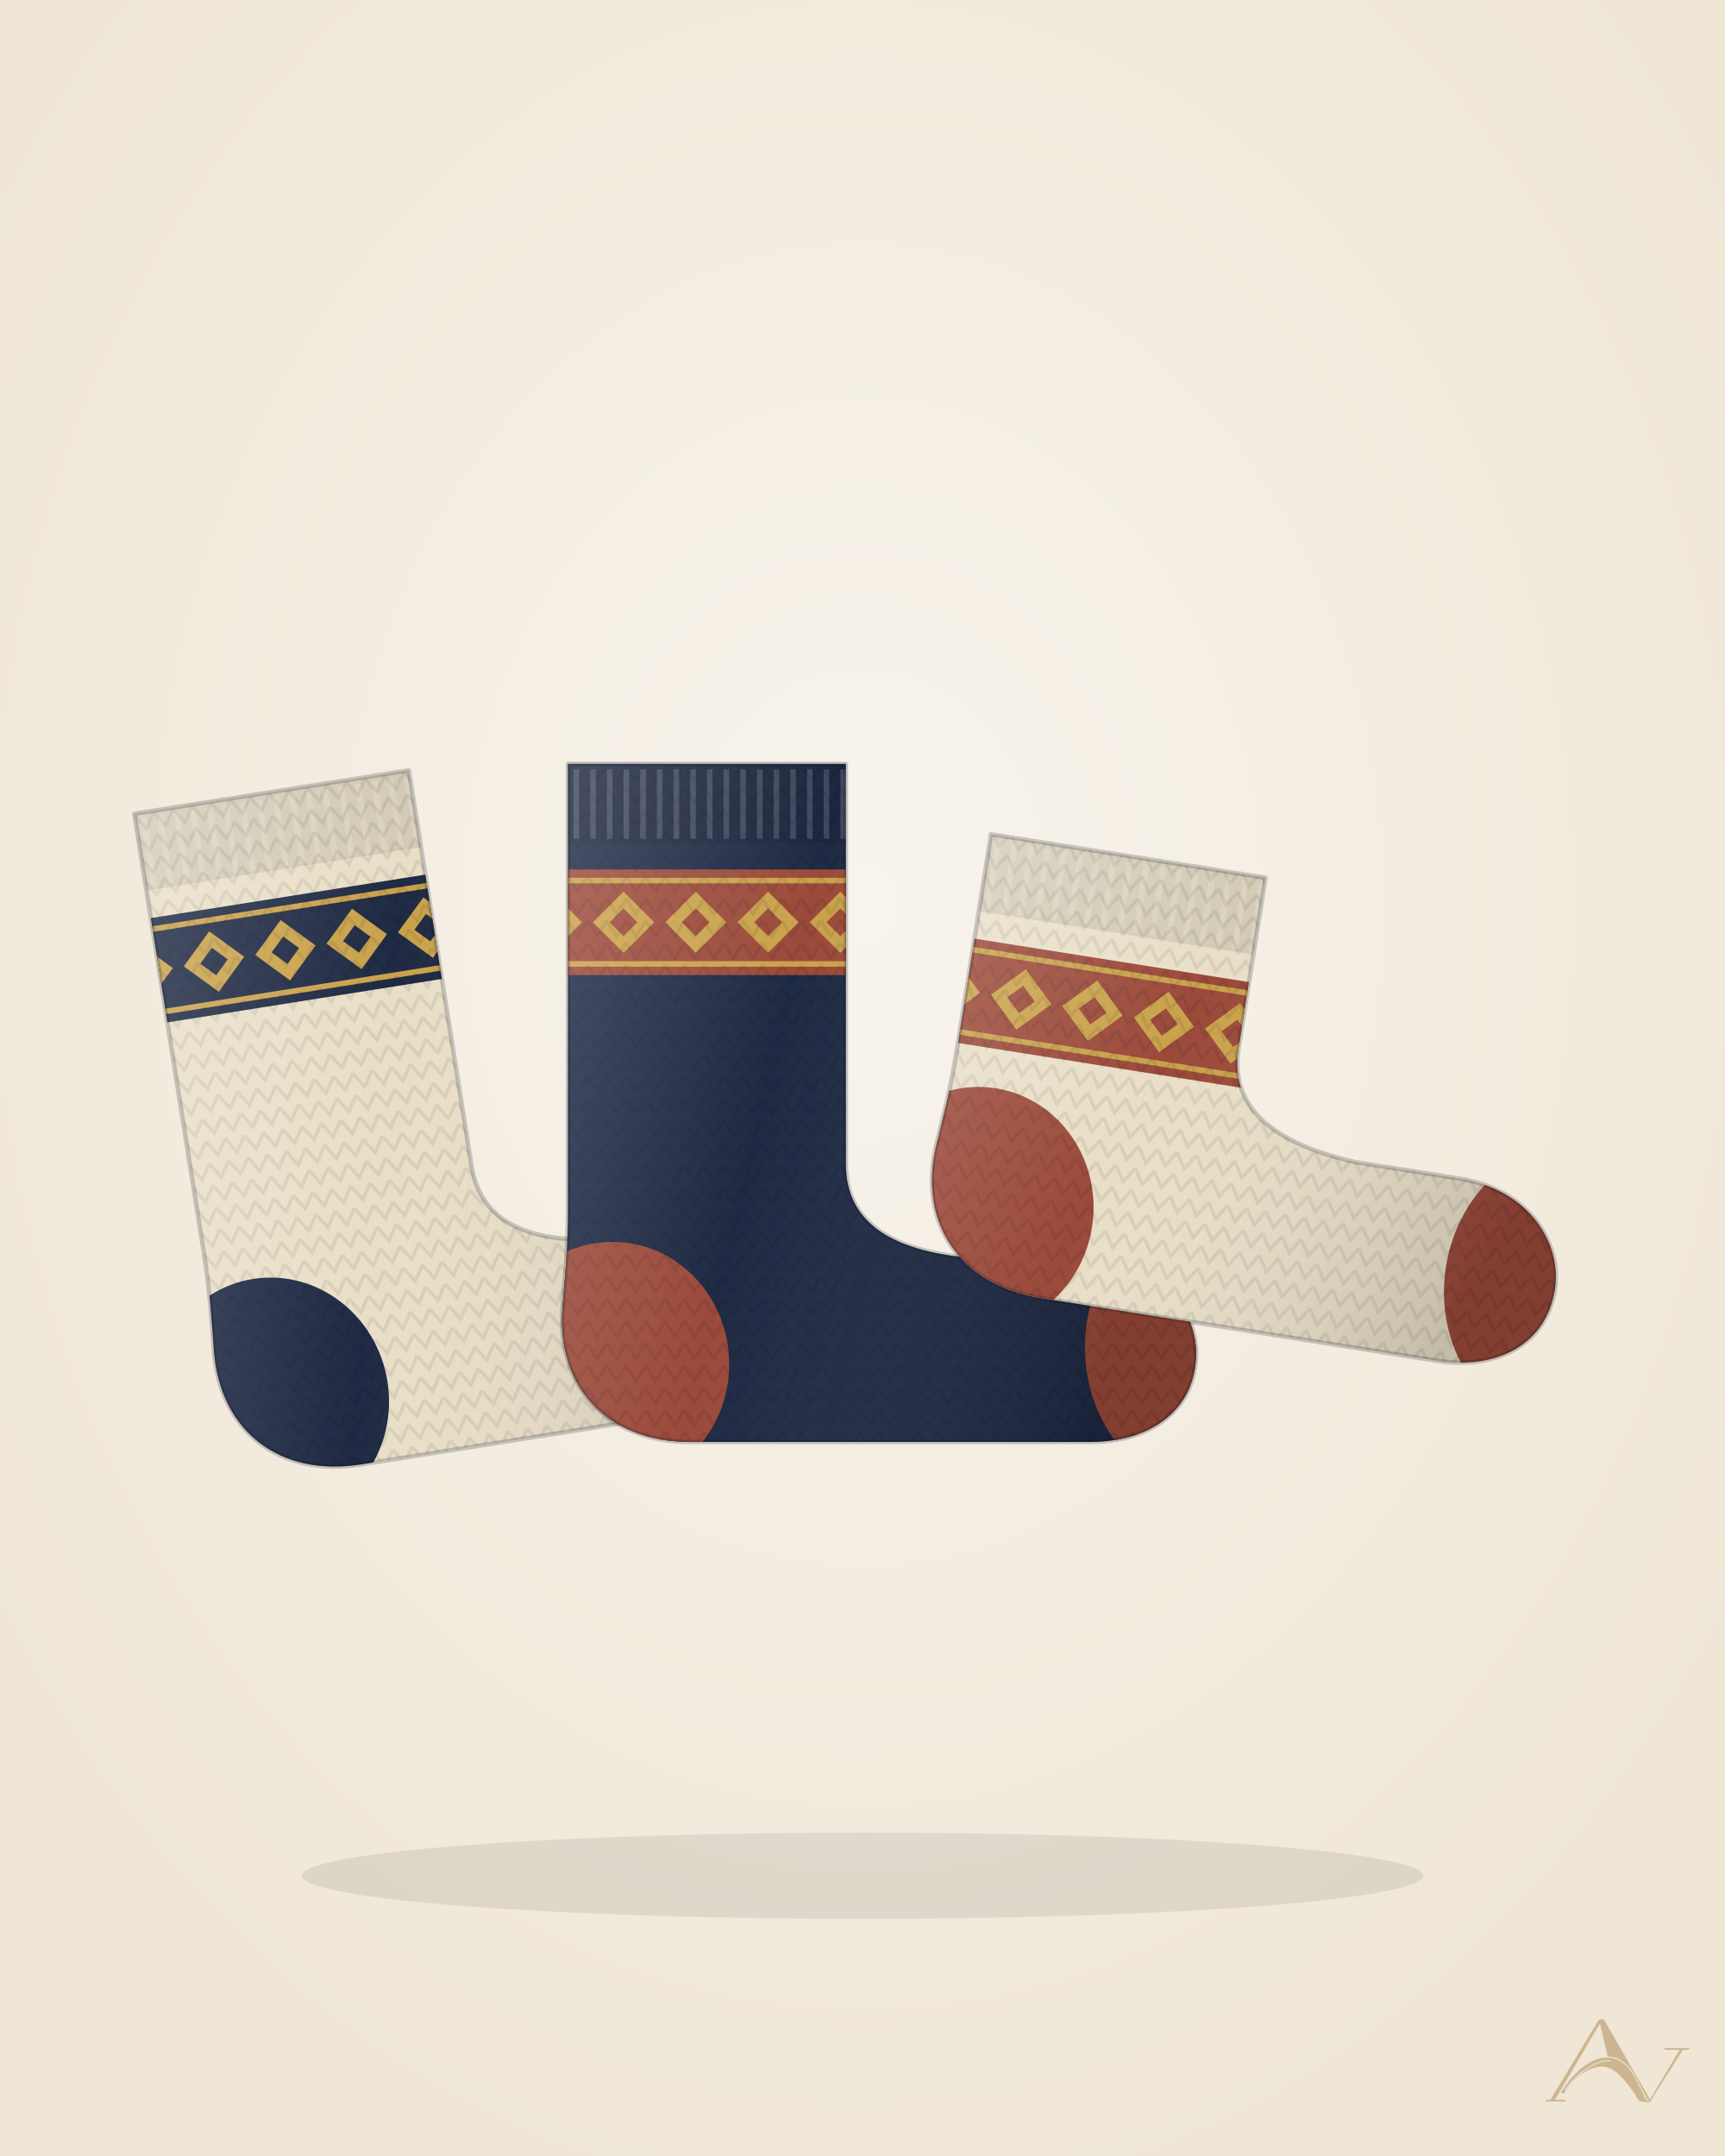
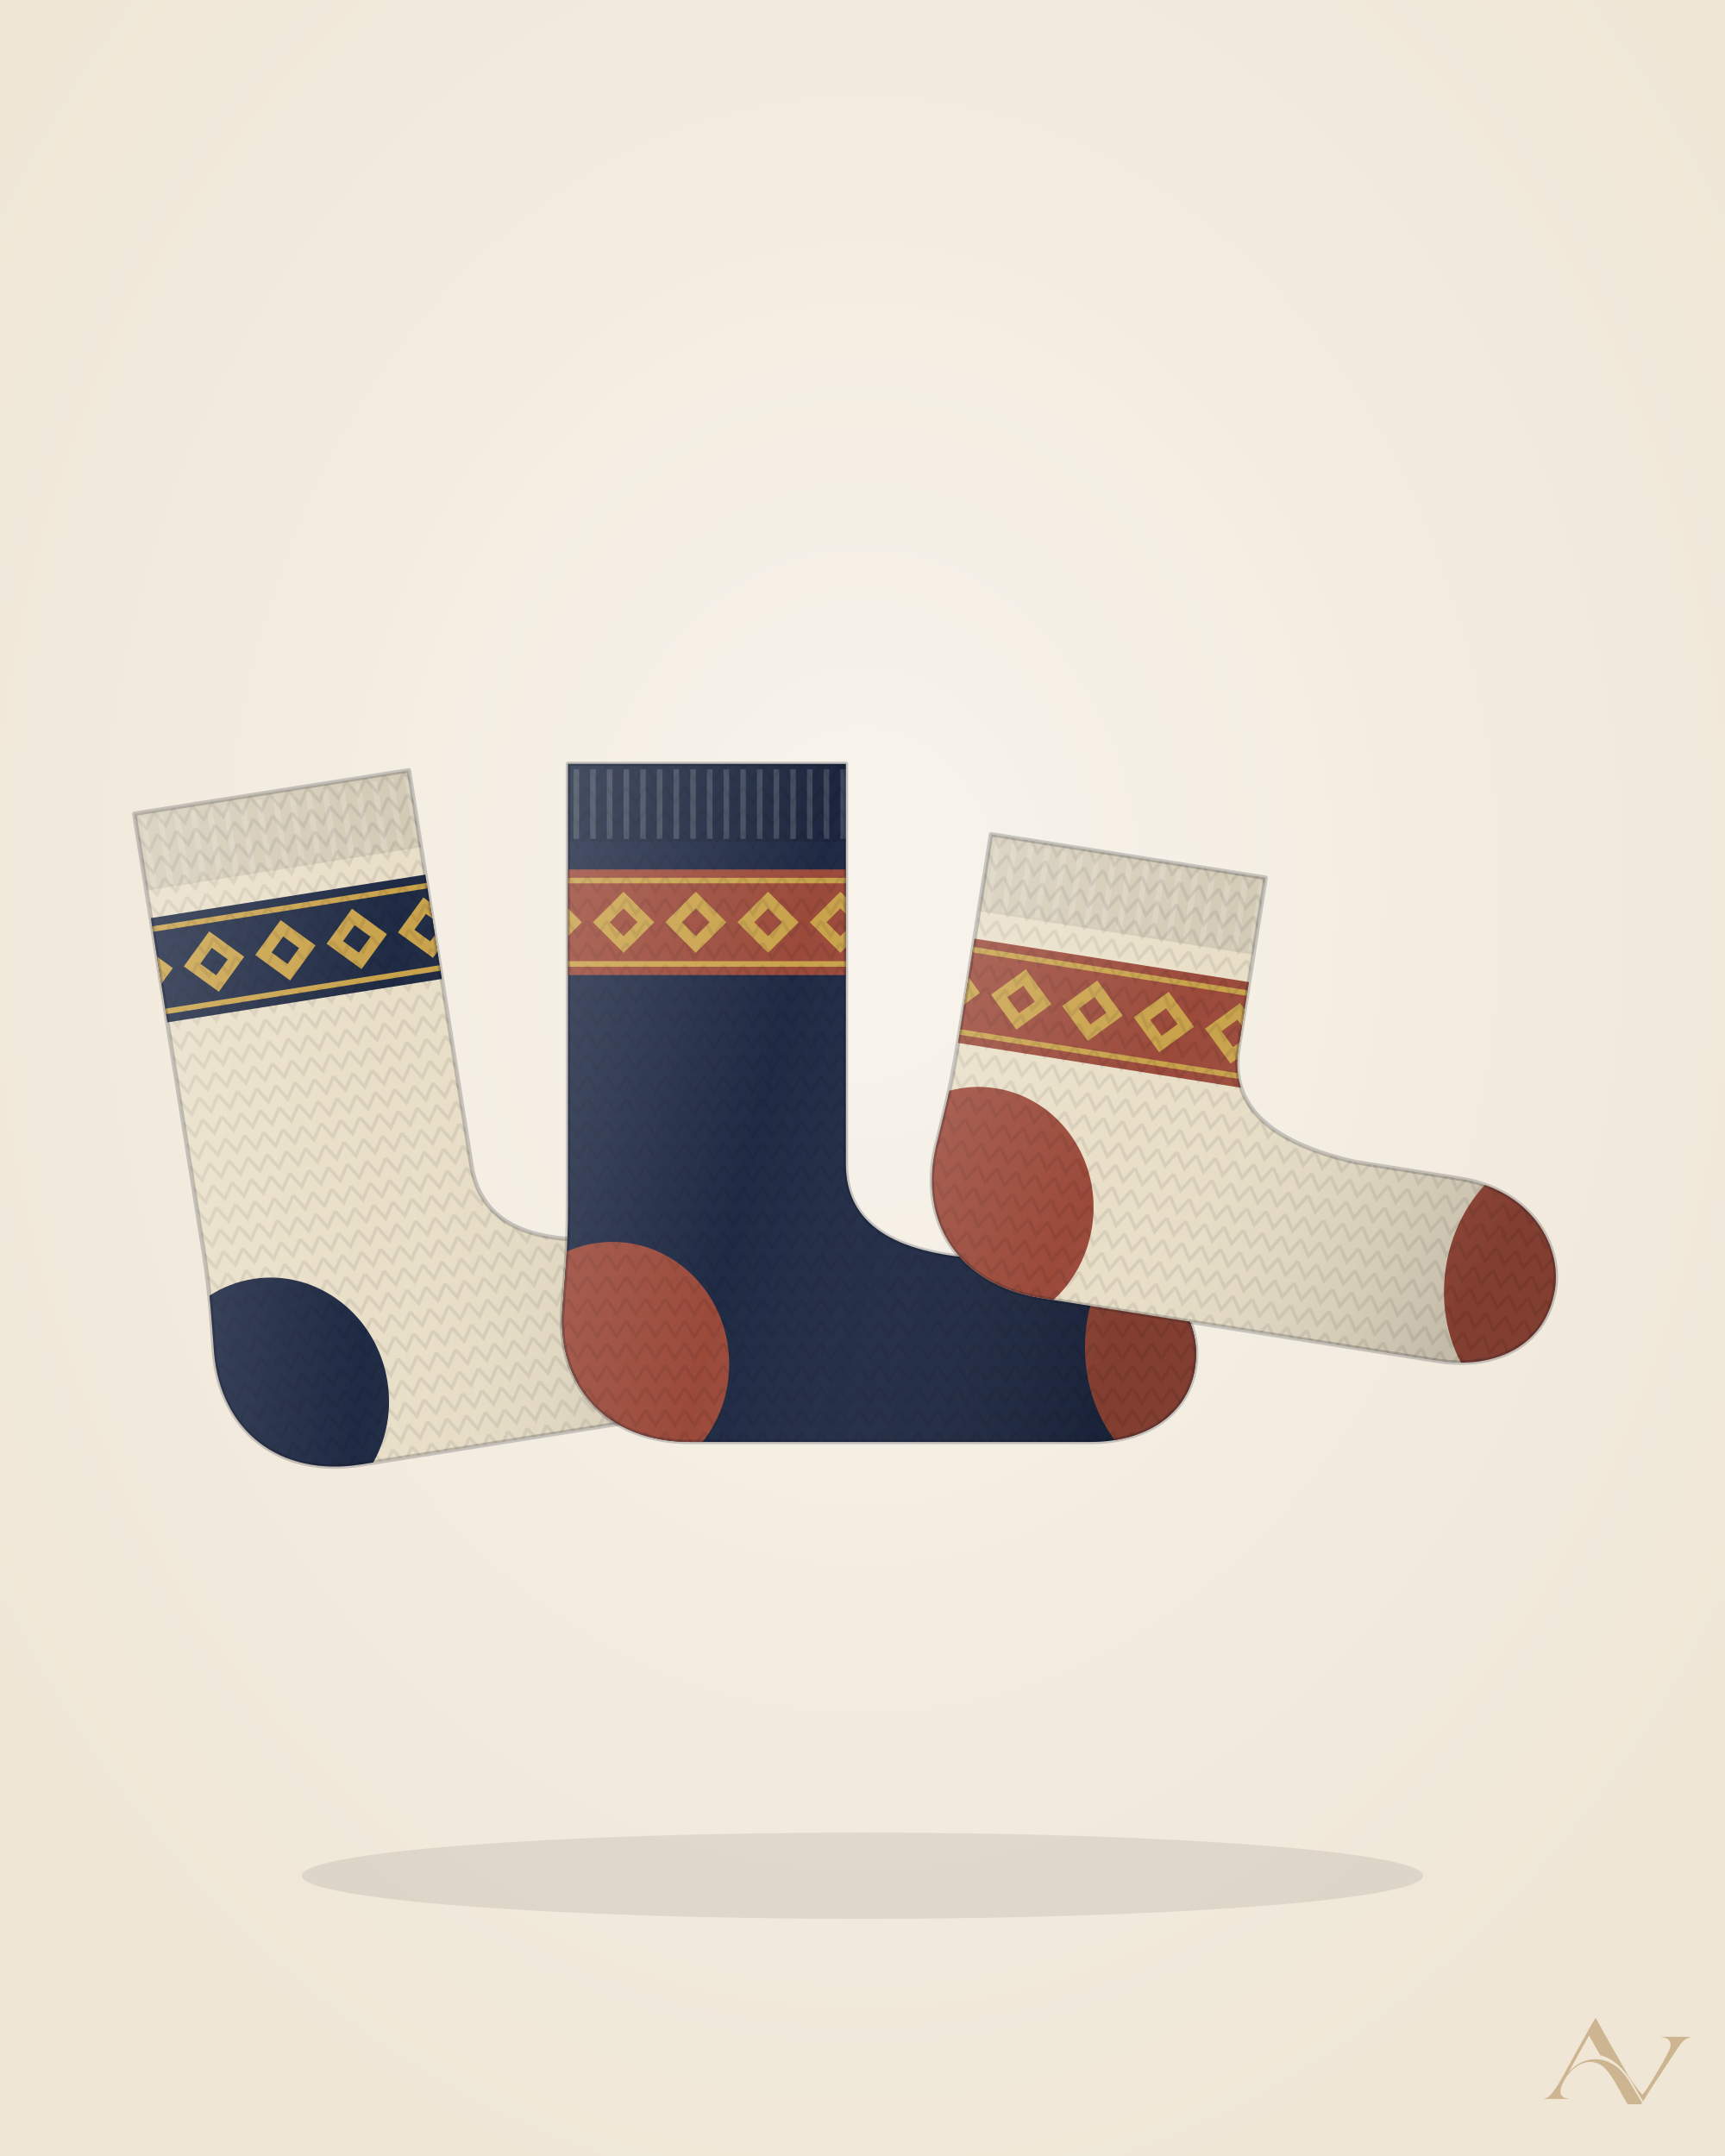
<svg xmlns="http://www.w3.org/2000/svg" viewBox="0 0 800 1000" role="img">
  <defs>
    <radialGradient id="light" cx=".5" cy=".42" r=".62">
      <stop offset="0" stop-color="#fff" stop-opacity=".55" />
      <stop offset="1" stop-color="#fff" stop-opacity="0" />
    </radialGradient>
  </defs>
  <rect width="800" height="1000" fill="#efe6d6" />
  <rect width="800" height="1000" fill="url(#light)" />
  <ellipse cx="400" cy="870" rx="260" ry="20" fill="#000" fill-opacity=".08" />
  <g transform="rotate(-9 220 500) translate(83.4 282.1) scale(1.289062 1.289062)">
    <defs>
      <clipPath id="c-nooruz-box-f0">
        <path d="M0 56H100V200C100 222 118 232 148 234H186C212 234 226 252 226 268C226 288 210 300 188 300H44C14 300 -4 280 -2 252C-1 240 0 230 0 216Z" />
      </clipPath>
      <pattern id="k-nooruz-box-f0" width="7" height="8" patternUnits="userSpaceOnUse">
        <path d="M0 0.5L3.5 6L7 0.5" fill="none" stroke="#000" stroke-opacity=".075" stroke-width="1.2" />
      </pattern>
      <linearGradient id="g-nooruz-box-f0" x1="0" x2="1" y1="0" y2="0.25">
        <stop offset="0" stop-color="#fff" stop-opacity=".2" />
        <stop offset=".42" stop-color="#fff" stop-opacity="0" />
        <stop offset="1" stop-color="#000" stop-opacity=".16" />
      </linearGradient>
    </defs>
    <path d="M0 56H100V200C100 222 118 232 148 234H186C212 234 226 252 226 268C226 288 210 300 188 300H44C14 300 -4 280 -2 252C-1 240 0 230 0 216Z" fill="#e9dfc8" />
    <g clip-path="url(#c-nooruz-box-f0)">
      <rect x="-10" y="94" width="250" height="38" fill="#1f2a44" />
      <path d="M-10 98H240M-10 128H240" stroke="#c9a24b" stroke-width="2" />
      <path d="M-6 102L5 113L-6 124L-17 113Z" fill="#c9a24b" />
      <path d="M-6 108L-1 113L-6 118L-11 113Z" fill="#1f2a44" />
      <path d="M20 102L31 113L20 124L9 113Z" fill="#c9a24b" />
      <path d="M20 108L25 113L20 118L15 113Z" fill="#1f2a44" />
      <path d="M46 102L57 113L46 124L35 113Z" fill="#c9a24b" />
      <path d="M46 108L51 113L46 118L41 113Z" fill="#1f2a44" />
      <path d="M72 102L83 113L72 124L61 113Z" fill="#c9a24b" />
      <path d="M72 108L77 113L72 118L67 113Z" fill="#1f2a44" />
      <path d="M98 102L109 113L98 124L87 113Z" fill="#c9a24b" />
      <path d="M98 108L103 113L98 118L93 113Z" fill="#1f2a44" />
      <path d="M124 102L135 113L124 124L113 113Z" fill="#c9a24b" />
      <path d="M124 108L129 113L124 118L119 113Z" fill="#1f2a44" />
      <path d="M150 102L161 113L150 124L139 113Z" fill="#c9a24b" />
      <path d="M150 108L155 113L150 118L145 113Z" fill="#1f2a44" />
      <path d="M176 102L187 113L176 124L165 113Z" fill="#c9a24b" />
      <path d="M176 108L181 113L176 118L171 113Z" fill="#1f2a44" />
      <path d="M202 102L213 113L202 124L191 113Z" fill="#c9a24b" />
      <path d="M202 108L207 113L202 118L197 113Z" fill="#1f2a44" />
      <path d="M228 102L239 113L228 124L217 113Z" fill="#c9a24b" />
      <path d="M228 108L233 113L228 118L223 113Z" fill="#1f2a44" />
      <rect x="-10" y="56" width="120" height="28" fill="#000" fill-opacity=".09" />
      <path d="M3 58V83" stroke="#fff" stroke-opacity=".16" stroke-width="2" />
      <path d="M9 58V83" stroke="#fff" stroke-opacity=".16" stroke-width="2" />
      <path d="M15 58V83" stroke="#fff" stroke-opacity=".16" stroke-width="2" />
      <path d="M21 58V83" stroke="#fff" stroke-opacity=".16" stroke-width="2" />
      <path d="M27 58V83" stroke="#fff" stroke-opacity=".16" stroke-width="2" />
      <path d="M33 58V83" stroke="#fff" stroke-opacity=".16" stroke-width="2" />
      <path d="M39 58V83" stroke="#fff" stroke-opacity=".16" stroke-width="2" />
      <path d="M45 58V83" stroke="#fff" stroke-opacity=".16" stroke-width="2" />
      <path d="M51 58V83" stroke="#fff" stroke-opacity=".16" stroke-width="2" />
      <path d="M57 58V83" stroke="#fff" stroke-opacity=".16" stroke-width="2" />
      <path d="M63 58V83" stroke="#fff" stroke-opacity=".16" stroke-width="2" />
      <path d="M69 58V83" stroke="#fff" stroke-opacity=".16" stroke-width="2" />
      <path d="M75 58V83" stroke="#fff" stroke-opacity=".16" stroke-width="2" />
      <path d="M81 58V83" stroke="#fff" stroke-opacity=".16" stroke-width="2" />
      <path d="M87 58V83" stroke="#fff" stroke-opacity=".16" stroke-width="2" />
      <path d="M93 58V83" stroke="#fff" stroke-opacity=".16" stroke-width="2" />
      <path d="M99 58V83" stroke="#fff" stroke-opacity=".16" stroke-width="2" />
      <ellipse cx="16" cy="272" rx="42" ry="44" fill="#1f2a44" />
      <ellipse cx="232" cy="266" rx="46" ry="52" fill="#1f2a44" />
      <rect x="-30" y="26" width="290" height="284" fill="url(#k-nooruz-box-f0)" />
      <rect x="-6" y="56" width="236" height="248" fill="url(#g-nooruz-box-f0)" />
    </g>
    <path d="M0 56H100V200C100 222 118 232 148 234H186C212 234 226 252 226 268C226 288 210 300 188 300H44C14 300 -4 280 -2 252C-1 240 0 230 0 216Z" fill="none" stroke="#0b1220" stroke-opacity=".2" stroke-width="1.6" stroke-linejoin="round" />
  </g>
  <g transform="rotate(0 400 500) translate(263.4 282.1) scale(1.289062 1.289062)">
    <defs>
      <clipPath id="c-nooruz-box-f1">
        <path d="M0 56H100V200C100 222 118 232 148 234H186C212 234 226 252 226 268C226 288 210 300 188 300H44C14 300 -4 280 -2 252C-1 240 0 230 0 216Z" />
      </clipPath>
      <pattern id="k-nooruz-box-f1" width="7" height="8" patternUnits="userSpaceOnUse">
        <path d="M0 0.5L3.5 6L7 0.5" fill="none" stroke="#000" stroke-opacity=".075" stroke-width="1.2" />
      </pattern>
      <linearGradient id="g-nooruz-box-f1" x1="0" x2="1" y1="0" y2="0.25">
        <stop offset="0" stop-color="#fff" stop-opacity=".2" />
        <stop offset=".42" stop-color="#fff" stop-opacity="0" />
        <stop offset="1" stop-color="#000" stop-opacity=".16" />
      </linearGradient>
    </defs>
    <path d="M0 56H100V200C100 222 118 232 148 234H186C212 234 226 252 226 268C226 288 210 300 188 300H44C14 300 -4 280 -2 252C-1 240 0 230 0 216Z" fill="#1f2a44" />
    <g clip-path="url(#c-nooruz-box-f1)">
      <rect x="-10" y="94" width="250" height="38" fill="#9b4a3a" />
      <path d="M-10 98H240M-10 128H240" stroke="#c9a24b" stroke-width="2" />
      <path d="M-6 102L5 113L-6 124L-17 113Z" fill="#c9a24b" />
      <path d="M-6 108L-1 113L-6 118L-11 113Z" fill="#9b4a3a" />
      <path d="M20 102L31 113L20 124L9 113Z" fill="#c9a24b" />
      <path d="M20 108L25 113L20 118L15 113Z" fill="#9b4a3a" />
      <path d="M46 102L57 113L46 124L35 113Z" fill="#c9a24b" />
      <path d="M46 108L51 113L46 118L41 113Z" fill="#9b4a3a" />
      <path d="M72 102L83 113L72 124L61 113Z" fill="#c9a24b" />
      <path d="M72 108L77 113L72 118L67 113Z" fill="#9b4a3a" />
      <path d="M98 102L109 113L98 124L87 113Z" fill="#c9a24b" />
      <path d="M98 108L103 113L98 118L93 113Z" fill="#9b4a3a" />
      <path d="M124 102L135 113L124 124L113 113Z" fill="#c9a24b" />
      <path d="M124 108L129 113L124 118L119 113Z" fill="#9b4a3a" />
      <path d="M150 102L161 113L150 124L139 113Z" fill="#c9a24b" />
      <path d="M150 108L155 113L150 118L145 113Z" fill="#9b4a3a" />
      <path d="M176 102L187 113L176 124L165 113Z" fill="#c9a24b" />
      <path d="M176 108L181 113L176 118L171 113Z" fill="#9b4a3a" />
      <path d="M202 102L213 113L202 124L191 113Z" fill="#c9a24b" />
      <path d="M202 108L207 113L202 118L197 113Z" fill="#9b4a3a" />
      <path d="M228 102L239 113L228 124L217 113Z" fill="#c9a24b" />
      <path d="M228 108L233 113L228 118L223 113Z" fill="#9b4a3a" />
      <rect x="-10" y="56" width="120" height="28" fill="#000" fill-opacity=".09" />
      <path d="M3 58V83" stroke="#fff" stroke-opacity=".16" stroke-width="2" />
      <path d="M9 58V83" stroke="#fff" stroke-opacity=".16" stroke-width="2" />
      <path d="M15 58V83" stroke="#fff" stroke-opacity=".16" stroke-width="2" />
      <path d="M21 58V83" stroke="#fff" stroke-opacity=".16" stroke-width="2" />
      <path d="M27 58V83" stroke="#fff" stroke-opacity=".16" stroke-width="2" />
      <path d="M33 58V83" stroke="#fff" stroke-opacity=".16" stroke-width="2" />
      <path d="M39 58V83" stroke="#fff" stroke-opacity=".16" stroke-width="2" />
      <path d="M45 58V83" stroke="#fff" stroke-opacity=".16" stroke-width="2" />
      <path d="M51 58V83" stroke="#fff" stroke-opacity=".16" stroke-width="2" />
      <path d="M57 58V83" stroke="#fff" stroke-opacity=".16" stroke-width="2" />
      <path d="M63 58V83" stroke="#fff" stroke-opacity=".16" stroke-width="2" />
      <path d="M69 58V83" stroke="#fff" stroke-opacity=".16" stroke-width="2" />
      <path d="M75 58V83" stroke="#fff" stroke-opacity=".16" stroke-width="2" />
      <path d="M81 58V83" stroke="#fff" stroke-opacity=".16" stroke-width="2" />
      <path d="M87 58V83" stroke="#fff" stroke-opacity=".16" stroke-width="2" />
      <path d="M93 58V83" stroke="#fff" stroke-opacity=".16" stroke-width="2" />
      <path d="M99 58V83" stroke="#fff" stroke-opacity=".16" stroke-width="2" />
      <ellipse cx="16" cy="272" rx="42" ry="44" fill="#9b4a3a" />
      <ellipse cx="232" cy="266" rx="46" ry="52" fill="#9b4a3a" />
      <rect x="-30" y="26" width="290" height="284" fill="url(#k-nooruz-box-f1)" />
      <rect x="-6" y="56" width="236" height="248" fill="url(#g-nooruz-box-f1)" />
    </g>
    <path d="M0 56H100V200C100 222 118 232 148 234H186C212 234 226 252 226 268C226 288 210 300 188 300H44C14 300 -4 280 -2 252C-1 240 0 230 0 216Z" fill="none" stroke="#0b1220" stroke-opacity=".2" stroke-width="1.6" stroke-linejoin="round" />
  </g>
  <g transform="rotate(9 580 500) translate(443.4 229.3) scale(1.289062 1.289062)">
    <defs>
      <clipPath id="c-nooruz-box-f2">
        <path d="M0 138H100V200C100 222 118 232 148 234H186C212 234 226 252 226 268C226 288 210 300 188 300H44C14 300 -4 280 -2 252C-1 240 0 230 0 216Z" />
      </clipPath>
      <pattern id="k-nooruz-box-f2" width="7" height="8" patternUnits="userSpaceOnUse">
        <path d="M0 0.5L3.5 6L7 0.5" fill="none" stroke="#000" stroke-opacity=".075" stroke-width="1.2" />
      </pattern>
      <linearGradient id="g-nooruz-box-f2" x1="0" x2="1" y1="0" y2="0.25">
        <stop offset="0" stop-color="#fff" stop-opacity=".2" />
        <stop offset=".42" stop-color="#fff" stop-opacity="0" />
        <stop offset="1" stop-color="#000" stop-opacity=".16" />
      </linearGradient>
    </defs>
    <path d="M0 138H100V200C100 222 118 232 148 234H186C212 234 226 252 226 268C226 288 210 300 188 300H44C14 300 -4 280 -2 252C-1 240 0 230 0 216Z" fill="#e9dfc8" />
    <g clip-path="url(#c-nooruz-box-f2)">
      <rect x="-10" y="176" width="250" height="38" fill="#9b4a3a" />
      <path d="M-10 180H240M-10 210H240" stroke="#c9a24b" stroke-width="2" />
      <path d="M-6 184L5 195L-6 206L-17 195Z" fill="#c9a24b" />
      <path d="M-6 190L-1 195L-6 200L-11 195Z" fill="#9b4a3a" />
      <path d="M20 184L31 195L20 206L9 195Z" fill="#c9a24b" />
      <path d="M20 190L25 195L20 200L15 195Z" fill="#9b4a3a" />
      <path d="M46 184L57 195L46 206L35 195Z" fill="#c9a24b" />
      <path d="M46 190L51 195L46 200L41 195Z" fill="#9b4a3a" />
      <path d="M72 184L83 195L72 206L61 195Z" fill="#c9a24b" />
      <path d="M72 190L77 195L72 200L67 195Z" fill="#9b4a3a" />
      <path d="M98 184L109 195L98 206L87 195Z" fill="#c9a24b" />
      <path d="M98 190L103 195L98 200L93 195Z" fill="#9b4a3a" />
      <path d="M124 184L135 195L124 206L113 195Z" fill="#c9a24b" />
      <path d="M124 190L129 195L124 200L119 195Z" fill="#9b4a3a" />
      <path d="M150 184L161 195L150 206L139 195Z" fill="#c9a24b" />
      <path d="M150 190L155 195L150 200L145 195Z" fill="#9b4a3a" />
      <path d="M176 184L187 195L176 206L165 195Z" fill="#c9a24b" />
      <path d="M176 190L181 195L176 200L171 195Z" fill="#9b4a3a" />
      <path d="M202 184L213 195L202 206L191 195Z" fill="#c9a24b" />
      <path d="M202 190L207 195L202 200L197 195Z" fill="#9b4a3a" />
      <path d="M228 184L239 195L228 206L217 195Z" fill="#c9a24b" />
      <path d="M228 190L233 195L228 200L223 195Z" fill="#9b4a3a" />
      <rect x="-10" y="138" width="120" height="28" fill="#000" fill-opacity=".09" />
      <path d="M3 140V165" stroke="#fff" stroke-opacity=".16" stroke-width="2" />
      <path d="M9 140V165" stroke="#fff" stroke-opacity=".16" stroke-width="2" />
      <path d="M15 140V165" stroke="#fff" stroke-opacity=".16" stroke-width="2" />
      <path d="M21 140V165" stroke="#fff" stroke-opacity=".16" stroke-width="2" />
      <path d="M27 140V165" stroke="#fff" stroke-opacity=".16" stroke-width="2" />
      <path d="M33 140V165" stroke="#fff" stroke-opacity=".16" stroke-width="2" />
      <path d="M39 140V165" stroke="#fff" stroke-opacity=".16" stroke-width="2" />
      <path d="M45 140V165" stroke="#fff" stroke-opacity=".16" stroke-width="2" />
      <path d="M51 140V165" stroke="#fff" stroke-opacity=".16" stroke-width="2" />
      <path d="M57 140V165" stroke="#fff" stroke-opacity=".16" stroke-width="2" />
      <path d="M63 140V165" stroke="#fff" stroke-opacity=".16" stroke-width="2" />
      <path d="M69 140V165" stroke="#fff" stroke-opacity=".16" stroke-width="2" />
      <path d="M75 140V165" stroke="#fff" stroke-opacity=".16" stroke-width="2" />
      <path d="M81 140V165" stroke="#fff" stroke-opacity=".16" stroke-width="2" />
      <path d="M87 140V165" stroke="#fff" stroke-opacity=".16" stroke-width="2" />
      <path d="M93 140V165" stroke="#fff" stroke-opacity=".16" stroke-width="2" />
      <path d="M99 140V165" stroke="#fff" stroke-opacity=".16" stroke-width="2" />
      <ellipse cx="16" cy="272" rx="42" ry="44" fill="#9b4a3a" />
      <ellipse cx="232" cy="266" rx="46" ry="52" fill="#9b4a3a" />
      <rect x="-30" y="108" width="290" height="202" fill="url(#k-nooruz-box-f2)" />
      <rect x="-6" y="138" width="236" height="166" fill="url(#g-nooruz-box-f2)" />
    </g>
    <path d="M0 138H100V200C100 222 118 232 148 234H186C212 234 226 252 226 268C226 288 210 300 188 300H44C14 300 -4 280 -2 252C-1 240 0 230 0 216Z" fill="none" stroke="#0b1220" stroke-opacity=".2" stroke-width="1.6" stroke-linejoin="round" />
  </g>
-   <g transform="translate(716 936) scale(0.1325)" opacity=".55">
-     <defs>
-       <mask id="wm-over" maskUnits="userSpaceOnUse" x="0" y="0" width="620" height="420">
-         <rect x="0" y="0" width="620" height="420" fill="#fff" />
-         <path d="M95 303C147 222 205 180 258 180C303 181 336 213 358 255C374 287 388 317 402 338L370 333C350 300 327 268 302 243C278 220 258 211 236 212C182 217 136 255 106 307Z" fill="none" stroke="#000" stroke-width="7" stroke-linejoin="round" />
-       </mask>
-       <mask id="wm-fold" maskUnits="userSpaceOnUse" x="0" y="0" width="620" height="420">
-         <rect x="0" y="0" width="620" height="420" fill="#fff" />
-         <path d="M110 293C166 219 225 192 261 192C301 194 333 221 351 254C365 281 377 305 391 327" fill="none" stroke="#000" stroke-width="3.2" stroke-linecap="round" />
-       </mask>
-     </defs>
-     <g transform="translate(-36 -42)" fill="#b08d57">
-       <g mask="url(#wm-over)">
-         <path d="M227 50L239 50L73 331H57Z" />
-         <path d="M229 47L258 172L300 245L384 334L400 340L411 333L246 47Z" />
-       </g>
-       <path d="M40 334H114L109 328H45Z" />
-       <path d="M400 340L409 333L523 152H512Z" />
-       <path d="M455 147H548L541 153H461Z" />
-       <path d="M95 303C147 222 205 180 258 180C303 181 336 213 358 255C374 287 388 317 402 338L370 333C350 300 327 268 302 243C278 220 258 211 236 212C182 217 136 255 106 307Z" mask="url(#wm-fold)" />
-     </g>
+   <g transform="translate(716 936) scale(0.1504)" opacity=".55">
+     <path fill="#b08d57" fill-rule="evenodd" d="M258.2 265.7C257.8 265.5 257.4 264.9 256.2 262.8C255.8 262.1 254.9 260.6 254.3 259.4C253.6 258.2 252.8 256.8 252.5 256.4C252.3 255.9 251.9 255.2 251.6 254.8C251.3 254.3 250.2 252.3 249.1 250.3C246.3 245.3 245.7 244.3 243 239.7C240.5 235.3 239.9 234.3 238.2 231.1C234.9 225 233.2 222.1 230.6 217.4C222.8 204 221.3 201.3 218.8 197.1C218 195.9 216.6 193.6 215.6 191.9C214.6 190.2 213.4 188.2 212.9 187.4C212.4 186.6 211.4 185.1 210.7 184C209.9 182.9 208 180 206.4 177.7C202.6 172.2 202.6 172.1 201.2 170.3C192.2 158.1 185.2 151 177.2 145.9C173.7 143.6 169.5 141.3 167.2 140.4C162.7 138.7 160.2 137.9 153.9 136.5C151.3 135.9 147.2 135.5 143.5 135.4C140.1 135.3 140.1 135.4 136.4 135.8C129.4 136.7 124 138 118 140.3C114.8 141.6 108.3 144.8 105.6 146.5C100 150 93.5 154.8 89.8 158.1C84.3 163.2 82.3 165.2 76.7 171.8C75.3 173.5 74.1 175 71.4 178.6C68 183.2 67.6 183.9 64.4 189.9C63.3 192 61.8 194.7 61.1 195.9C58.6 200.4 57.7 202.1 55.7 207.3C53.5 212.6 52.4 216.3 51.5 221.6C51 224.2 51 228.5 51.5 231C52.9 238 57.5 243.7 63.5 245.9C64 246.1 64.6 246.3 64.8 246.4C66 246.9 69.9 247.8 72.5 248.1C75.8 248.4 75.8 248.5 76.1 248.7C76.4 249.1 76.2 249.5 75.7 249.6C75.1 249.8 4.9 249.8 2.2 249.6C0.3 249.5 0 249.4 0.2 249C0.4 248.8 1.1 248.6 3.5 248C8.1 246.8 11.5 245.2 15 242.6C17.9 240.4 24.1 233.7 27.9 228.6C31.5 223.9 40.8 210.2 43.4 205.7C45 203 48 197.8 50 194.5C50.6 193.5 51.6 191.8 52.2 190.6C52.9 189.4 53.8 187.7 54.4 186.8C56.4 183.6 59 179.1 60.5 176.1C61 175.2 62.1 173.2 63 171.8C63.8 170.3 65.1 168 65.7 166.7C66.4 165.4 67.3 163.6 67.8 162.8C68.3 162 69 160.6 69.5 159.6C70 158.7 71.1 156.8 71.9 155.4C72.7 154 73.7 152.1 74.2 151.3C74.9 149.9 75.8 148.2 78.9 142.5C79.3 141.7 80 140.6 80.3 140C80.6 139.4 81.7 137.3 82.8 135.4C83.8 133.4 84.7 131.8 84.8 131.7C84.8 131.6 85.6 130.2 86.5 128.6C87.5 126.9 88.8 124.6 89.5 123.3C90.2 122.1 91.4 120 92.1 118.7C94.1 115 95.2 113.1 95.3 112.9C95.3 112.9 96.4 110.9 97.6 108.6C98.8 106.3 100.8 102.7 102 100.6C103.2 98.5 104.7 95.8 105.4 94.6C107.1 91.4 108.2 89.4 111.7 83.3C112.3 82.3 113.3 80.5 113.9 79.3C114.6 78 115.9 75.6 117 73.8C119.6 69.1 120.9 66.9 123.2 62.6C124.3 60.6 125.9 57.9 126.6 56.6C128.2 53.9 130.9 48.9 132.6 45.7C134 43.1 134.4 42.4 138.2 35.8C139.8 33 141.6 29.9 142.1 28.8C142.7 27.8 143.8 25.9 144.5 24.6C148.1 18.5 149.7 15.8 150.8 13.7C151.5 12.5 152.7 10.4 153.4 9.2C154.2 8 155.4 5.9 156.1 4.6C158.7 0.1 158.8 0 159.3 0C159.7 0 160 0.3 160.4 1C160.5 1.2 160.9 2 161.4 2.7C161.8 3.4 162.6 4.9 163.2 6C163.8 7.1 165.2 9.7 166.4 11.6C168.5 15.4 170.7 19.3 171.9 21.6C172.3 22.3 173.3 24.1 174.1 25.6C174.9 27 176 28.9 176.5 29.8C177.6 31.8 181 38 182.6 40.8C183.3 42.1 184.2 43.8 184.7 44.6C186.2 47.2 187.7 50 190.5 54.9C192.4 58.3 193.1 59.5 193.8 60.8C194.6 62.3 196.1 65 197.2 67C197.8 68 198.6 69.5 199 70.3C199.5 71 200.4 72.7 201.1 73.9C201.8 75.2 202.9 77.2 203.6 78.4C204.3 79.7 205.4 81.7 206.1 82.9C206.8 84.1 207.8 85.9 208.4 86.8C210.8 91.3 213.7 96.3 215.4 99.1C216.4 100.8 217.6 102.8 217.9 103.5C218.3 104.2 219.1 105.5 219.6 106.4C220.1 107.3 220.8 108.5 221.1 109.1C221.5 109.7 222.6 111.5 223.6 113.3C225.3 116.1 226.8 118.8 228.4 121.7C228.7 122.3 230.4 125.3 232.2 128.4C233.9 131.4 235.9 134.9 236.5 136.1C237.2 137.2 238.1 138.8 238.5 139.4C239.4 141 244 149.1 245.3 151.3C245.7 152.2 246.6 153.7 247.1 154.6C247.6 155.5 248.8 157.6 249.8 159.3C250.8 161 252.2 163.5 252.9 164.8C254.4 167.4 255.1 168.5 256.1 170.4C256.5 171.1 257.2 172.4 257.7 173.3C258.2 174.1 258.9 175.3 259.3 176C260 177.3 261.4 179.6 262.7 181.6C266.7 187.9 269.3 191.9 271.4 194.9C273.1 197.3 274.8 199.7 275.7 201.1C276.1 201.7 278 204.3 279.9 206.8C281.8 209.4 284.5 213 285.9 214.9C292.9 224.2 298.5 231.1 301.1 233.6C303.5 235.9 304.4 235.9 306.3 233.5C310.3 228.6 313.1 224.8 315.3 221.6C316 220.5 318.5 216.7 320.8 213.3C323.1 209.8 325.6 205.9 326.3 204.7C327.1 203.5 328.1 201.8 328.7 200.9C330.8 197.5 331.9 195.9 333.9 192.4C335.1 190.4 336.8 187.7 337.7 186.3C339.1 184 342.9 177.7 346 172.4C346.5 171.5 348.3 168.5 349.9 165.9C351.4 163.2 353 160.4 353.5 159.7C354.9 157.2 358.4 151.1 360.4 147.8C361.5 145.9 362.8 143.8 363.2 142.9C363.7 142.1 364.9 140 365.9 138.3C366.8 136.6 368.6 133.6 369.7 131.6C370.8 129.6 372.6 126.4 373.6 124.4C375.4 121 375.7 120.4 378.1 115.9C380.1 112.2 382.8 106.9 386.5 98.9C388.9 94 389.7 91.2 390.4 86.4C390.7 84.1 390.7 79.8 390.4 78.1C389.8 74.8 388.2 71.3 386.2 68.8C381.8 63.5 375.4 60.5 365.9 59.4C364.7 59.2 363.6 59.1 363.4 59C362.8 58.7 362.8 58.2 363.5 58C363.9 57.9 452.2 57.8 453.7 57.9C454.7 58 455 58.2 455 58.4C455 58.7 454.8 58.8 451 59.7C447.3 60.7 446.2 61.1 443.3 62.3C439.2 64.1 436.5 65.6 433.7 67.9C425.8 74.2 422 78.9 409.9 97.3C405.6 103.9 400 112.4 398.2 115.1C397.8 115.7 396.6 117.5 395.5 119.1C394.4 120.7 393 122.9 392.3 123.9C390.6 126.4 382.7 138.5 380.6 141.8C379.7 143.2 377.9 145.9 376.6 147.8C375.4 149.7 373.6 152.5 372.6 153.9C369.5 158.6 367.3 161.9 365.8 164.1C365 165.3 363.4 167.8 362.2 169.7C361 171.5 359.2 174.2 358.3 175.6C357.3 177 354.3 181.5 351.6 185.6C348.9 189.7 345.2 195.3 343.4 197.9C341.6 200.6 339.5 203.7 338.9 204.8C338.2 205.8 336.9 207.8 336 209.1C335.1 210.5 333.9 212.2 333.4 212.9C332 215 329.5 219 328 221.4C326.7 223.5 325.9 224.8 323.3 228.9C322.5 230 321.3 232 320.6 233.3C319.8 234.5 318.5 236.8 317.5 238.3C316.6 239.7 315.2 242 314.4 243.4C312.7 246.2 311.1 248.9 309 252C308.3 253.2 307.4 254.6 307.1 255.1C306.4 256.2 306.1 256.5 305.6 256.3C305.4 256.2 305.1 255.9 305 255.7C304.9 255.5 304.1 254.2 303.2 252.8C302.4 251.4 301.4 249.8 301 249.1C300.7 248.5 299.9 247.1 299.2 246.1C297.7 243.5 296.1 240.8 295.4 239.4C294.3 237.6 291.1 232 288.8 228.1C288.3 227.2 287.5 225.8 287 225C285.6 222.5 283.4 218.6 282.2 216.8C280.2 213.3 278.8 211.1 277.9 209.3C276.8 207.4 275.8 205.8 274.8 204.1C274.4 203.4 273.7 202.3 273.2 201.4C269.5 195.3 263.9 186.3 260.7 181.5C257.4 176.6 252.2 169.8 247.2 163.9C246.1 162.7 245 161.4 244.6 160.9C243.1 158.9 236 151.5 232.4 148.2C225.2 141.3 217.3 135 211 131C204 126.6 199 123.8 193.8 121.6C193 121.3 192 120.8 191.5 120.6C186.8 118.5 182.6 117.1 177.1 115.8C175 115.2 174.2 114.9 173.8 114.4C173.5 114.2 172.6 112.7 171.7 111.1C170.9 109.4 169.7 107.4 169.2 106.5C168 104.6 166.4 102 165.6 100.4C162.3 94.6 160.4 91.3 159.5 89.8C157.8 86.8 154.8 81.6 153 78.2C151.3 75.1 149.8 72.5 147.5 68.6C146.8 67.6 145.4 65.1 144.4 63.1C140 55.2 139.8 55 139.3 55C138.7 55 138.7 54.9 136.2 59.6C135.5 60.9 134.5 62.8 133.9 63.7C132 67.1 130.2 70.2 129.6 71.3C129.2 71.8 128.2 73.7 127.4 75.3C126.5 77 125.2 79.2 124.6 80.3C123.9 81.4 123 82.9 122.6 83.7C121.7 85.4 121.3 86.1 115.9 95.6C113.5 99.9 111.7 103.1 111.2 103.9C111 104.4 110.2 105.8 109.5 107.1C106.6 112.1 106 113.2 104.7 115.6C103.5 118 102.7 119.4 100.7 122.9C100.2 123.7 98.7 126.5 97.2 129.1C95.8 131.8 94 135 93.3 136.4C92.6 137.7 91.6 139.5 91.1 140.4C90.3 141.8 88.2 145.5 87.2 147.4C86.7 148.3 84.1 153.1 82.8 155.5C82.4 156.3 81.7 157.6 81.2 158.4C80.8 159.2 80.2 160.2 80 160.8C79.7 161.3 79.1 162.3 78.6 163.2C77.2 165.6 76.6 167 77 167C77.3 167 78.5 165.9 80 164.1C82.7 161.1 85.5 158.1 87.5 156.5C88.4 155.6 90 154.3 91 153.4C94.1 150.8 94.9 150.1 97.7 148C102.5 144.3 108 140.8 112.4 138.6C113.6 137.9 115.7 136.8 117 136.2C124.1 132.6 134.4 129.4 143.6 128.1C150.1 127.1 158.3 126.7 163.1 127C167 127.2 169.7 127.5 171.4 127.8C172.3 127.9 174.1 128.1 175.2 128.3C176.4 128.5 177.7 128.7 178.3 128.9C178.8 129 179.8 129.2 180.6 129.4C185 130.2 192 132.4 198.1 134.8C200.9 136 207.2 139.2 212.8 142.3C216.5 144.5 223.2 149.2 228.5 153.6C234.1 158.2 242.3 166.5 247.4 172.9C253.6 180.4 261.7 192.3 267.2 201.8C267.8 202.8 268.9 204.7 269.7 206C270.4 207.3 271.6 209.2 272.2 210.2C272.8 211.2 273.7 212.9 274.3 213.9C274.9 214.9 276.2 217.2 277.2 218.9C279 222.1 280.6 224.9 281.9 226.8C282.2 227.4 283.1 228.9 283.8 230.1C284.5 231.4 285.4 233 285.8 233.7C287 235.7 290.9 242 292.8 245C293.7 246.5 295.1 248.8 295.8 250C296.6 251.2 297.4 252.4 297.6 252.8C298.2 253.7 300.9 257.9 301.8 259.4C303 261.4 303 261.3 301.1 264.2C300.5 265.2 300.2 265.5 299.8 265.7L299.2 266L278.9 266C258.8 266 258.6 266 258.2 265.7Z" />
  </g>
</svg>
